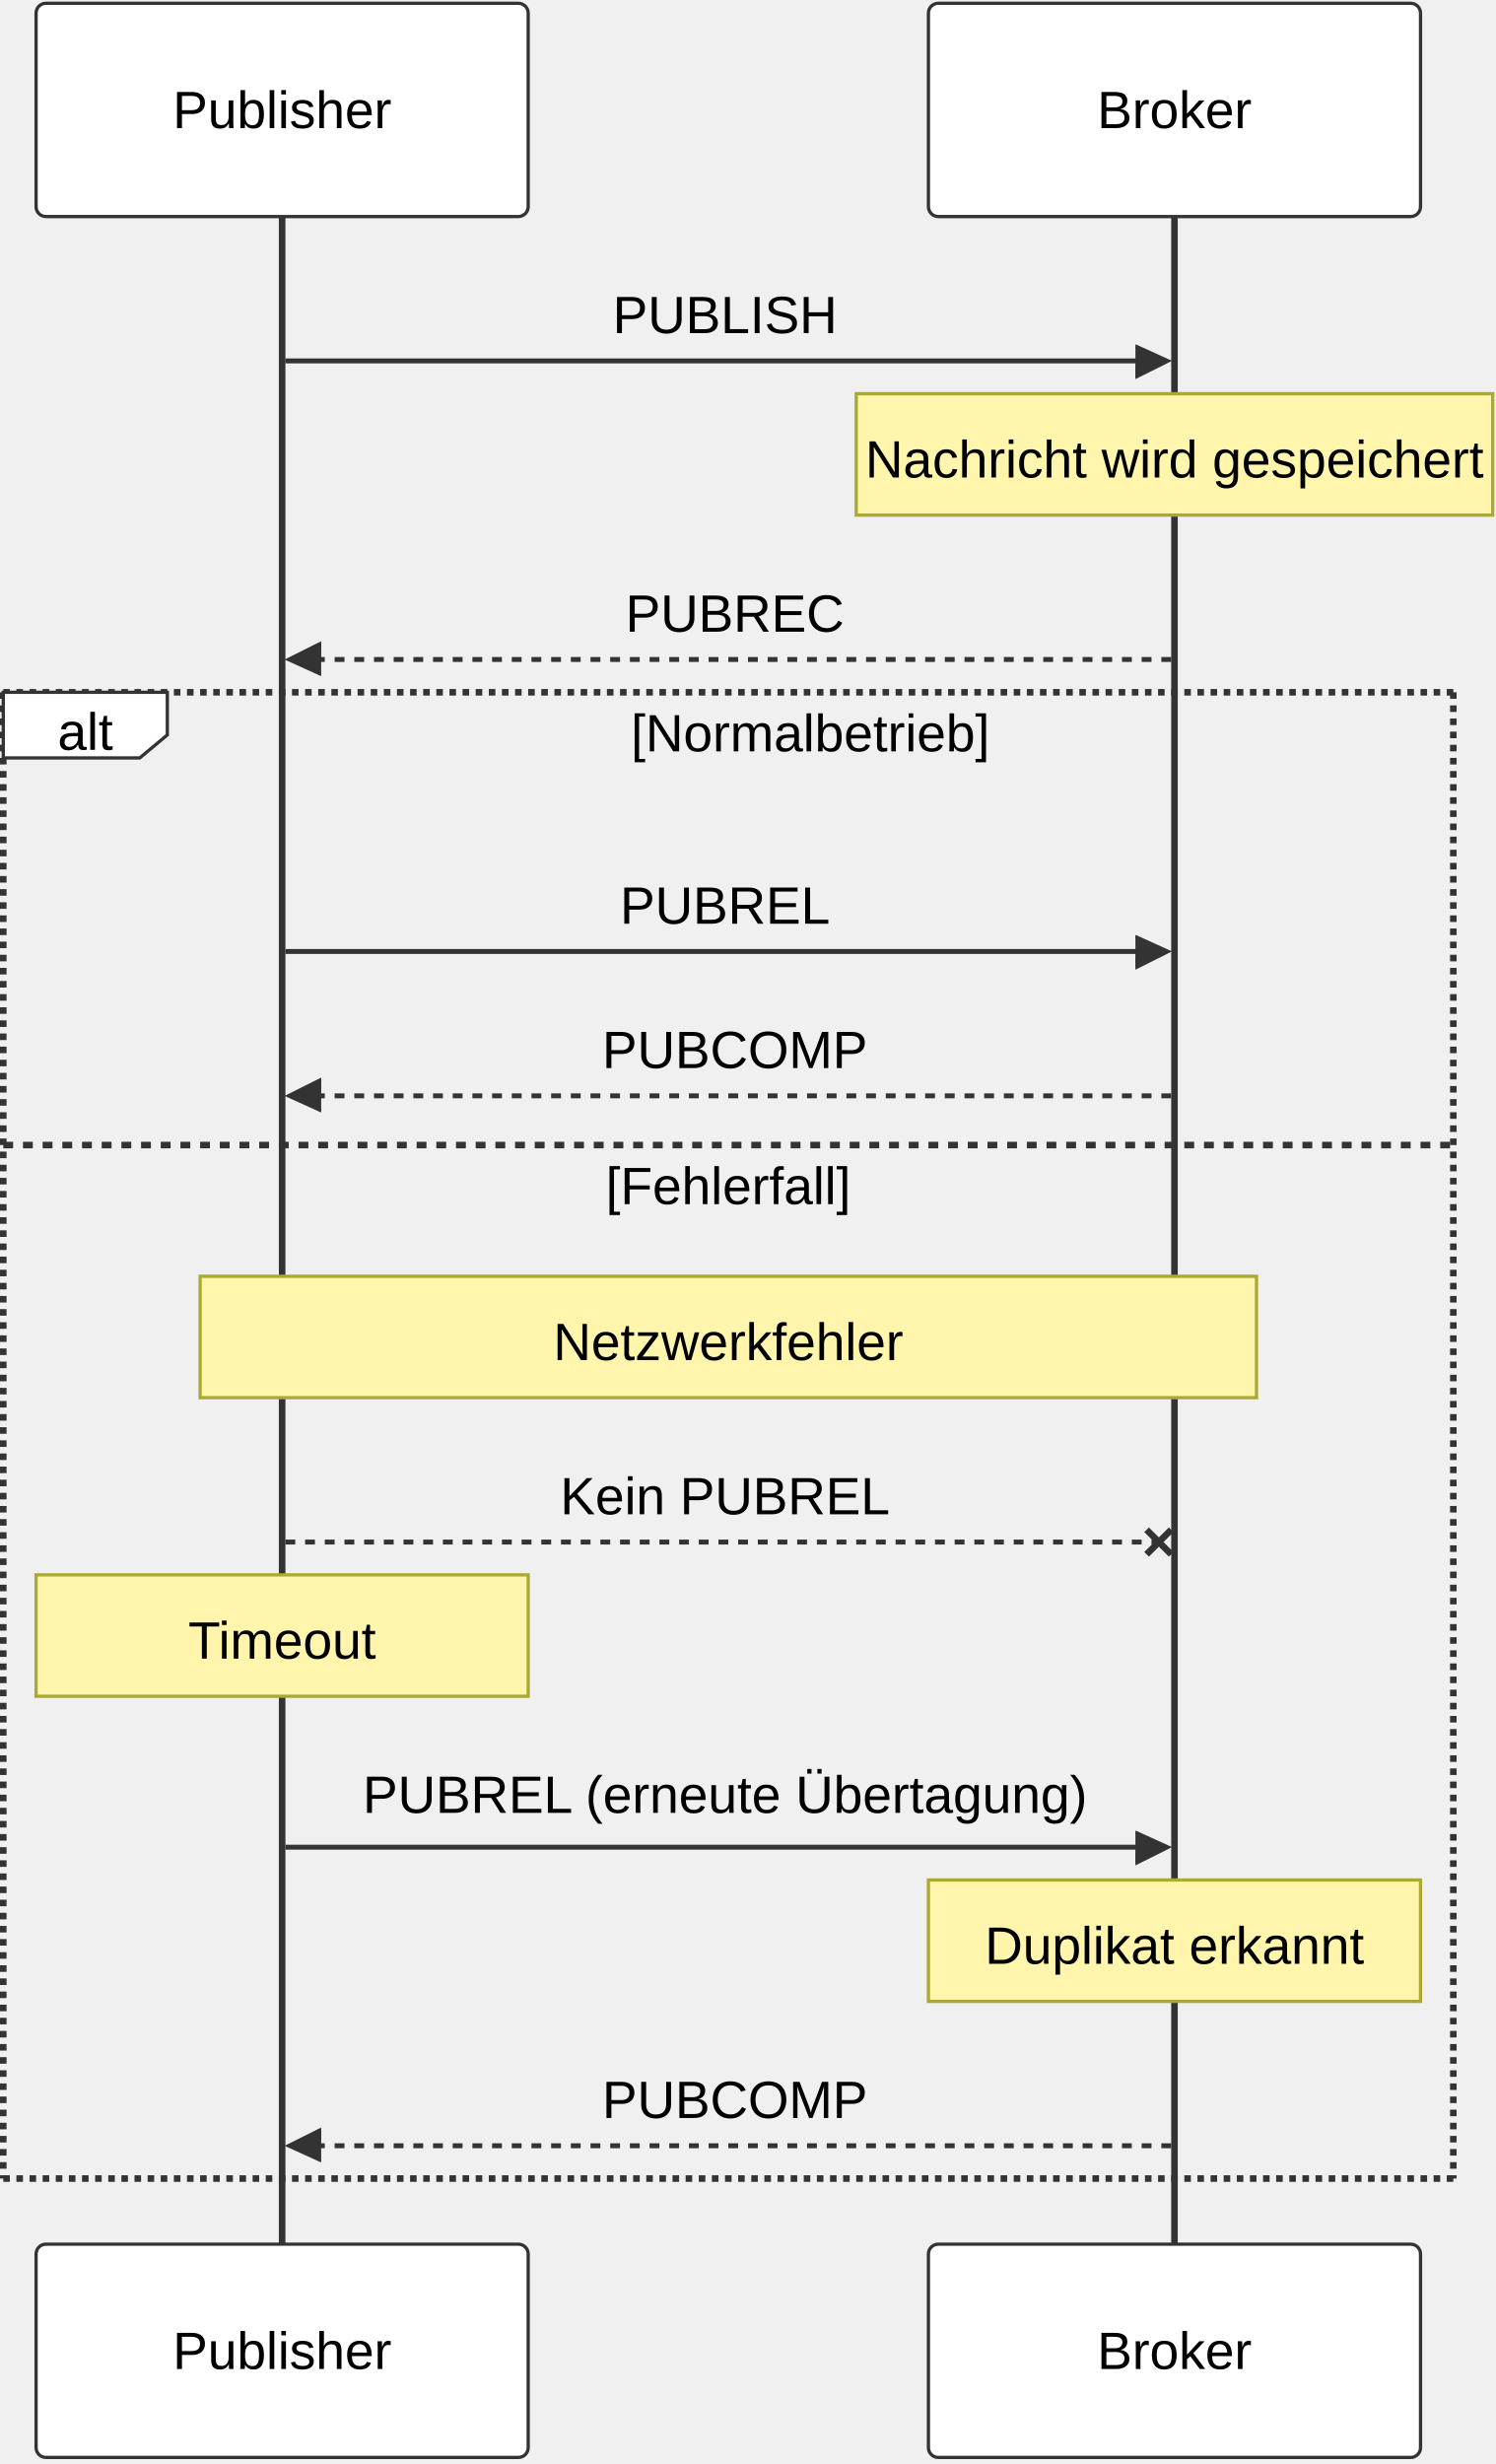
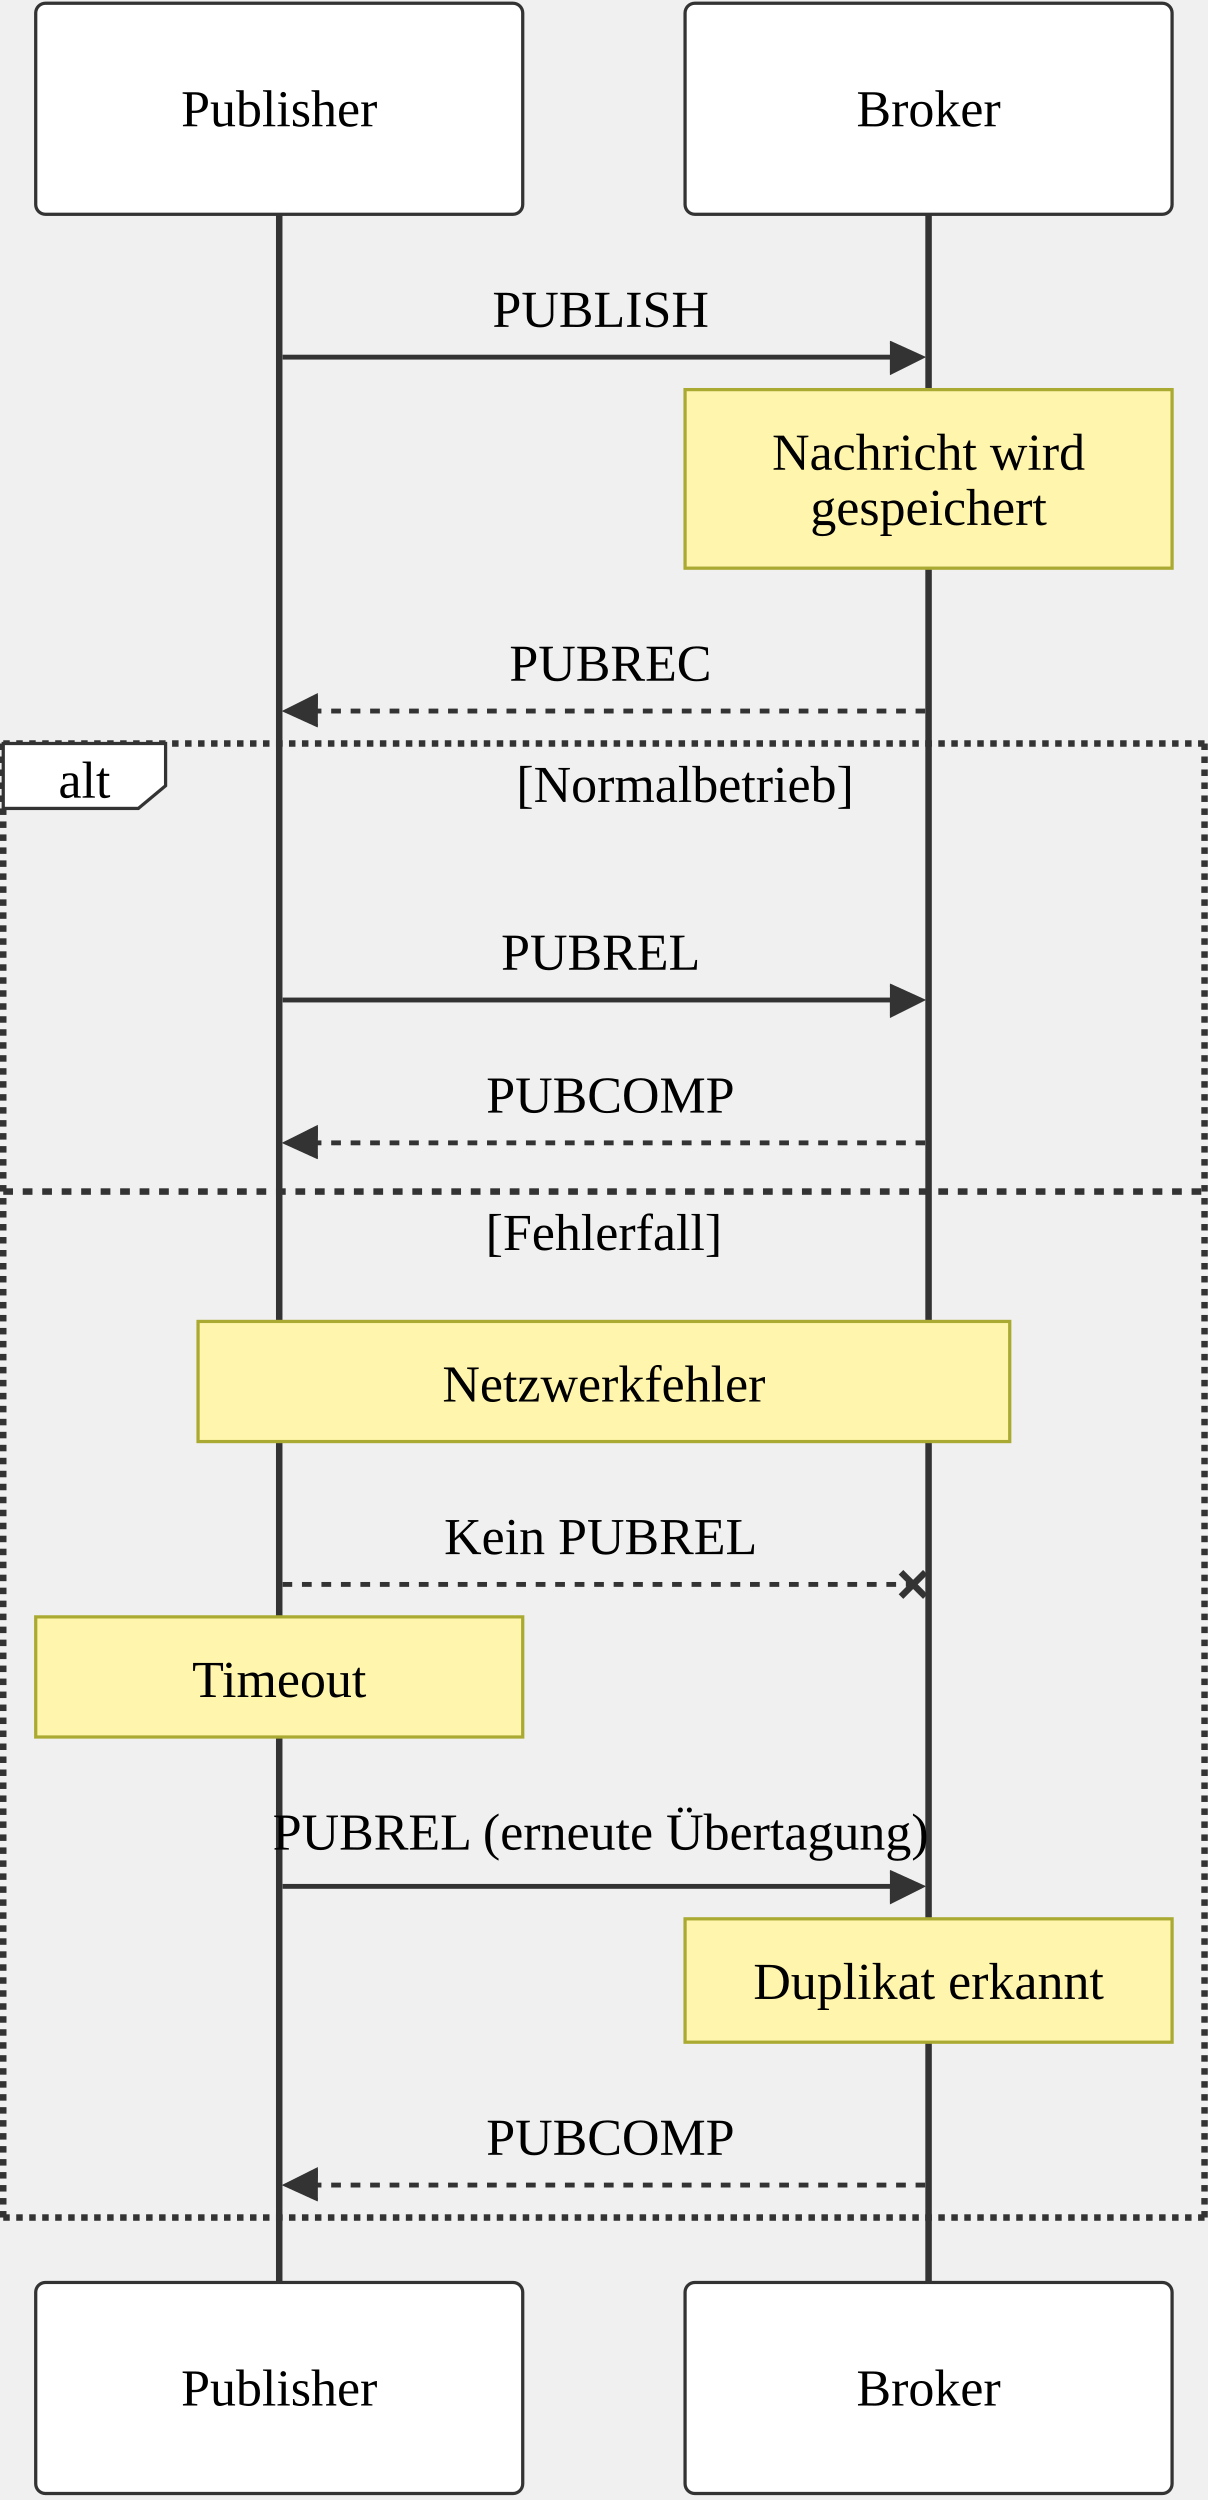
- <svg xmlns="http://www.w3.org/2000/svg" id="my-svg" width="100%" style="max-width: 456px; background-color: white;" viewBox="-11 -1 456 751" role="graphics-document document" aria-roledescription="sequence">
+ <svg xmlns="http://www.w3.org/2000/svg" id="my-svg" width="100%" style="max-width: 372px; background-color: white;" viewBox="-11 -1 372 770" role="graphics-document document" aria-roledescription="sequence">
  <g>
-     <rect x="272" y="683" fill="#eaeaea" stroke="#666" width="150" height="65" name="Broker" rx="3" ry="3" class="actor actor-bottom" />
-     <text x="347" y="715.5" dominant-baseline="central" alignment-baseline="central" class="actor actor-box" style="text-anchor: middle; font-size: 16px; font-weight: 400;">
-       <tspan x="347" dy="0">Broker</tspan>
+     <rect x="200" y="702" fill="#eaeaea" stroke="#666" width="150" height="65" name="Broker" rx="3" ry="3" class="actor actor-bottom" />
+     <text x="275" y="734.5" dominant-baseline="central" alignment-baseline="central" class="actor actor-box" style="text-anchor: middle; font-size: 16px; font-weight: 400;">
+       <tspan x="275" dy="0">Broker</tspan>
    </text>
  </g>
  <g>
-     <rect x="0" y="683" fill="#eaeaea" stroke="#666" width="150" height="65" name="Client" rx="3" ry="3" class="actor actor-bottom" />
-     <text x="75" y="715.5" dominant-baseline="central" alignment-baseline="central" class="actor actor-box" style="text-anchor: middle; font-size: 16px; font-weight: 400;">
+     <rect x="0" y="702" fill="#eaeaea" stroke="#666" width="150" height="65" name="Client" rx="3" ry="3" class="actor actor-bottom" />
+     <text x="75" y="734.5" dominant-baseline="central" alignment-baseline="central" class="actor actor-box" style="text-anchor: middle; font-size: 16px; font-weight: 400;">
      <tspan x="75" dy="0">Publisher</tspan>
    </text>
  </g>
  <g>
-     <line id="actor1" x1="347" y1="65" x2="347" y2="683" class="actor-line 200" stroke-width="0.5px" stroke="#999" name="Broker" data-et="life-line" data-id="Broker" />
+     <line id="actor1" x1="275" y1="65" x2="275" y2="702" class="actor-line 200" stroke-width="0.5px" stroke="#999" name="Broker" data-et="life-line" data-id="Broker" />
    <g id="root-1" data-et="participant" data-type="participant" data-id="Broker">
-       <rect x="272" y="0" fill="#eaeaea" stroke="#666" width="150" height="65" name="Broker" rx="3" ry="3" class="actor actor-top" />
-       <text x="347" y="32.5" dominant-baseline="central" alignment-baseline="central" class="actor actor-box" style="text-anchor: middle; font-size: 16px; font-weight: 400;">
-         <tspan x="347" dy="0">Broker</tspan>
+       <rect x="200" y="0" fill="#eaeaea" stroke="#666" width="150" height="65" name="Broker" rx="3" ry="3" class="actor actor-top" />
+       <text x="275" y="32.5" dominant-baseline="central" alignment-baseline="central" class="actor actor-box" style="text-anchor: middle; font-size: 16px; font-weight: 400;">
+         <tspan x="275" dy="0">Broker</tspan>
      </text>
    </g>
  </g>
  <g>
-     <line id="actor0" x1="75" y1="65" x2="75" y2="683" class="actor-line 200" stroke-width="0.5px" stroke="#999" name="Client" data-et="life-line" data-id="Client" />
+     <line id="actor0" x1="75" y1="65" x2="75" y2="702" class="actor-line 200" stroke-width="0.5px" stroke="#999" name="Client" data-et="life-line" data-id="Client" />
    <g id="root-0" data-et="participant" data-type="participant" data-id="Client">
      <rect x="0" y="0" fill="#eaeaea" stroke="#666" width="150" height="65" name="Client" rx="3" ry="3" class="actor actor-top" />
      <text x="75" y="32.5" dominant-baseline="central" alignment-baseline="central" class="actor actor-box" style="text-anchor: middle; font-size: 16px; font-weight: 400;">
        <tspan x="75" dy="0">Publisher</tspan>
      </text>
    </g>
  </g>
-   <style>#my-svg{font-family:"trebuchet ms",verdana,arial,sans-serif;font-size:16px;fill:#333;}@keyframes edge-animation-frame{from{stroke-dashoffset:0;}}@keyframes dash{to{stroke-dashoffset:0;}}#my-svg .edge-animation-slow{stroke-dasharray:9,5!important;stroke-dashoffset:900;animation:dash 50s linear infinite;stroke-linecap:round;}#my-svg .edge-animation-fast{stroke-dasharray:9,5!important;stroke-dashoffset:900;animation:dash 20s linear infinite;stroke-linecap:round;}#my-svg .error-icon{fill:hsl(220.588, 100%, 98.333%);}#my-svg .error-text{fill:rgb(8.5, 5.75, 0);stroke:rgb(8.5, 5.75, 0);}#my-svg .edge-thickness-normal{stroke-width:1px;}#my-svg .edge-thickness-thick{stroke-width:3.5px;}#my-svg .edge-pattern-solid{stroke-dasharray:0;}#my-svg .edge-thickness-invisible{stroke-width:0;fill:none;}#my-svg .edge-pattern-dashed{stroke-dasharray:3;}#my-svg .edge-pattern-dotted{stroke-dasharray:2;}#my-svg .marker{fill:#0b0b0b;stroke:#0b0b0b;}#my-svg .marker.cross{stroke:#0b0b0b;}#my-svg svg{font-family:"trebuchet ms",verdana,arial,sans-serif;font-size:16px;}#my-svg p{margin:0;}#my-svg .actor{stroke:#333333;fill:#ffffff;stroke-width:1;}#my-svg rect.actor.outer-path[data-look="neo"]{filter:drop-shadow( 1px 2px 2px rgba(185,185,185,1));}#my-svg rect.note[data-look="neo"]{stroke:#aaaa33;fill:#fff5ad;filter:drop-shadow( 1px 2px 2px rgba(185,185,185,1));}#my-svg text.actor&gt;tspan{fill:#000000;stroke:none;}#my-svg .actor-line{stroke:#333333;}#my-svg .innerArc{stroke-width:1.5;stroke-dasharray:none;}#my-svg .messageLine0{stroke-width:1.5;stroke-dasharray:none;stroke:#333333;}#my-svg .messageLine1{stroke-width:1.5;stroke-dasharray:2,2;stroke:#333333;}#my-svg [id$="-arrowhead"] path{fill:#333333;stroke:#333333;}#my-svg .sequenceNumber{fill:#ffffff;}#my-svg [id$="-sequencenumber"]{fill:#333333;}#my-svg [id$="-crosshead"] path{fill:#333333;stroke:#333333;}#my-svg .messageText{fill:#000000;stroke:none;}#my-svg .labelBox{stroke:#333333;fill:#ffffff;filter:none;}#my-svg .labelText,#my-svg .labelText&gt;tspan{fill:#000000;stroke:none;}#my-svg .loopText,#my-svg .loopText&gt;tspan{fill:#000000;stroke:none;}#my-svg .sectionTitle,#my-svg .sectionTitle&gt;tspan{fill:#000000;stroke:none;}#my-svg .loopLine{stroke-width:2px;stroke-dasharray:2,2;stroke:#333333;fill:#333333;}#my-svg .note{stroke:#aaaa33;fill:#fff5ad;}#my-svg .noteText,#my-svg .noteText&gt;tspan{fill:#000000;stroke:none;font-weight:normal;}#my-svg .activation0{fill:#f4f4f4;stroke:#666666;}#my-svg .activation1{fill:#f4f4f4;stroke:#666666;}#my-svg .activation2{fill:#f4f4f4;stroke:#666666;}#my-svg .actorPopupMenu{position:absolute;}#my-svg .actorPopupMenuPanel{position:absolute;fill:#ffffff;box-shadow:0px 8px 16px 0px rgba(0,0,0,0.2);filter:drop-shadow(3px 5px 2px rgb(0 0 0 / 0.4));}#my-svg .actor-man circle,#my-svg line{fill:#ffffff;stroke-width:2px;}#my-svg g rect.rect{filter:drop-shadow( 1px 2px 2px rgba(185,185,185,1));stroke:hsl(40.588, 60%, 83.333%);}#my-svg .node .neo-node{stroke:hsl(40.588, 60%, 83.333%);}#my-svg [data-look="neo"].node rect,#my-svg [data-look="neo"].cluster rect,#my-svg [data-look="neo"].node polygon{stroke:url(#my-svg-gradient);filter:drop-shadow( 1px 2px 2px rgba(185,185,185,1));}#my-svg [data-look="neo"].swimlane.cluster rect{filter:none;}#my-svg [data-look="neo"].node path{stroke:url(#my-svg-gradient);stroke-width:1px;}#my-svg [data-look="neo"].node .outer-path{filter:drop-shadow( 1px 2px 2px rgba(185,185,185,1));}#my-svg [data-look="neo"].node .neo-line path{stroke:hsl(40.588, 60%, 83.333%);filter:none;}#my-svg [data-look="neo"].node circle{stroke:url(#my-svg-gradient);filter:drop-shadow( 1px 2px 2px rgba(185,185,185,1));}#my-svg [data-look="neo"].node circle .state-start{fill:#000000;}#my-svg [data-look="neo"].icon-shape .icon{fill:url(#my-svg-gradient);filter:drop-shadow( 1px 2px 2px rgba(185,185,185,1));}#my-svg [data-look="neo"].icon-shape .icon-neo path{stroke:url(#my-svg-gradient);filter:drop-shadow( 1px 2px 2px rgba(185,185,185,1));}#my-svg :root{--mermaid-font-family:"trebuchet ms",verdana,arial,sans-serif;}</style>
+   <style>#my-svg{font-family:'Times New Roman',Times,serif;font-size:16px;fill:#333;}@keyframes edge-animation-frame{from{stroke-dashoffset:0;}}@keyframes dash{to{stroke-dashoffset:0;}}#my-svg .edge-animation-slow{stroke-dasharray:9,5!important;stroke-dashoffset:900;animation:dash 50s linear infinite;stroke-linecap:round;}#my-svg .edge-animation-fast{stroke-dasharray:9,5!important;stroke-dashoffset:900;animation:dash 20s linear infinite;stroke-linecap:round;}#my-svg .error-icon{fill:hsl(220.588, 100%, 98.333%);}#my-svg .error-text{fill:rgb(8.5, 5.75, 0);stroke:rgb(8.5, 5.75, 0);}#my-svg .edge-thickness-normal{stroke-width:1px;}#my-svg .edge-thickness-thick{stroke-width:3.5px;}#my-svg .edge-pattern-solid{stroke-dasharray:0;}#my-svg .edge-thickness-invisible{stroke-width:0;fill:none;}#my-svg .edge-pattern-dashed{stroke-dasharray:3;}#my-svg .edge-pattern-dotted{stroke-dasharray:2;}#my-svg .marker{fill:#0b0b0b;stroke:#0b0b0b;}#my-svg .marker.cross{stroke:#0b0b0b;}#my-svg svg{font-family:'Times New Roman',Times,serif;font-size:16px;}#my-svg p{margin:0;}#my-svg .actor{stroke:#333333;fill:#ffffff;stroke-width:1;}#my-svg rect.actor.outer-path[data-look="neo"]{filter:drop-shadow( 1px 2px 2px rgba(185,185,185,1));}#my-svg rect.note[data-look="neo"]{stroke:#aaaa33;fill:#fff5ad;filter:drop-shadow( 1px 2px 2px rgba(185,185,185,1));}#my-svg text.actor&gt;tspan{fill:#000000;stroke:none;}#my-svg .actor-line{stroke:#333333;}#my-svg .innerArc{stroke-width:1.5;stroke-dasharray:none;}#my-svg .messageLine0{stroke-width:1.5;stroke-dasharray:none;stroke:#333333;}#my-svg .messageLine1{stroke-width:1.5;stroke-dasharray:2,2;stroke:#333333;}#my-svg [id$="-arrowhead"] path{fill:#333333;stroke:#333333;}#my-svg .sequenceNumber{fill:#ffffff;}#my-svg [id$="-sequencenumber"]{fill:#333333;}#my-svg [id$="-crosshead"] path{fill:#333333;stroke:#333333;}#my-svg .messageText{fill:#000000;stroke:none;}#my-svg .labelBox{stroke:#333333;fill:#ffffff;filter:none;}#my-svg .labelText,#my-svg .labelText&gt;tspan{fill:#000000;stroke:none;}#my-svg .loopText,#my-svg .loopText&gt;tspan{fill:#000000;stroke:none;}#my-svg .sectionTitle,#my-svg .sectionTitle&gt;tspan{fill:#000000;stroke:none;}#my-svg .loopLine{stroke-width:2px;stroke-dasharray:2,2;stroke:#333333;fill:#333333;}#my-svg .note{stroke:#aaaa33;fill:#fff5ad;}#my-svg .noteText,#my-svg .noteText&gt;tspan{fill:#000000;stroke:none;font-weight:normal;}#my-svg .activation0{fill:#f4f4f4;stroke:#666666;}#my-svg .activation1{fill:#f4f4f4;stroke:#666666;}#my-svg .activation2{fill:#f4f4f4;stroke:#666666;}#my-svg .actorPopupMenu{position:absolute;}#my-svg .actorPopupMenuPanel{position:absolute;fill:#ffffff;box-shadow:0px 8px 16px 0px rgba(0,0,0,0.2);filter:drop-shadow(3px 5px 2px rgb(0 0 0 / 0.4));}#my-svg .actor-man circle,#my-svg line{fill:#ffffff;stroke-width:2px;}#my-svg g rect.rect{filter:drop-shadow( 1px 2px 2px rgba(185,185,185,1));stroke:hsl(40.588, 60%, 83.333%);}#my-svg .node .neo-node{stroke:hsl(40.588, 60%, 83.333%);}#my-svg [data-look="neo"].node rect,#my-svg [data-look="neo"].cluster rect,#my-svg [data-look="neo"].node polygon{stroke:url(#my-svg-gradient);filter:drop-shadow( 1px 2px 2px rgba(185,185,185,1));}#my-svg [data-look="neo"].swimlane.cluster rect{filter:none;}#my-svg [data-look="neo"].node path{stroke:url(#my-svg-gradient);stroke-width:1px;}#my-svg [data-look="neo"].node .outer-path{filter:drop-shadow( 1px 2px 2px rgba(185,185,185,1));}#my-svg [data-look="neo"].node .neo-line path{stroke:hsl(40.588, 60%, 83.333%);filter:none;}#my-svg [data-look="neo"].node circle{stroke:url(#my-svg-gradient);filter:drop-shadow( 1px 2px 2px rgba(185,185,185,1));}#my-svg [data-look="neo"].node circle .state-start{fill:#000000;}#my-svg [data-look="neo"].icon-shape .icon{fill:url(#my-svg-gradient);filter:drop-shadow( 1px 2px 2px rgba(185,185,185,1));}#my-svg [data-look="neo"].icon-shape .icon-neo path{stroke:url(#my-svg-gradient);filter:drop-shadow( 1px 2px 2px rgba(185,185,185,1));}#my-svg :root{--mermaid-font-family:"trebuchet ms",verdana,arial,sans-serif;}</style>
  <g />
  <defs>
    <symbol id="my-svg-computer" width="24" height="24">
      <path transform="scale(.5)" d="M2 2v13h20v-13h-20zm18 11h-16v-9h16v9zm-10.228 6l.466-1h3.524l.467 1h-4.457zm14.228 3h-24l2-6h2.104l-1.33 4h18.45l-1.297-4h2.073l2 6zm-5-10h-14v-7h14v7z" />
    </symbol>
  </defs>
  <defs>
    <symbol id="my-svg-database" fill-rule="evenodd" clip-rule="evenodd">
      <path transform="scale(.5)" d="M12.258.001l.256.004.255.005.253.008.251.01.249.012.247.015.246.016.242.019.241.02.239.023.236.024.233.027.231.028.229.031.225.032.223.034.22.036.217.038.214.04.211.041.208.043.205.045.201.046.198.048.194.05.191.051.187.053.183.054.18.056.175.057.172.059.168.06.163.061.16.063.155.064.15.066.074.033.073.033.071.034.07.034.069.035.068.035.067.035.066.035.064.036.064.036.062.036.06.036.06.037.058.037.058.037.055.038.055.038.053.038.052.038.051.039.05.039.048.039.047.039.045.04.044.04.043.04.041.04.04.041.039.041.037.041.036.041.034.041.033.042.032.042.03.042.029.042.027.042.026.043.024.043.023.043.021.043.02.043.018.044.017.043.015.044.013.044.012.044.011.045.009.044.007.045.006.045.004.045.002.045.001.045v17l-.001.045-.002.045-.004.045-.006.045-.007.045-.009.044-.011.045-.012.044-.013.044-.015.044-.017.043-.018.044-.02.043-.021.043-.023.043-.024.043-.026.043-.027.042-.029.042-.03.042-.032.042-.033.042-.034.041-.036.041-.037.041-.039.041-.04.041-.041.04-.043.04-.044.04-.045.04-.047.039-.048.039-.05.039-.051.039-.052.038-.053.038-.055.038-.055.038-.058.037-.058.037-.06.037-.06.036-.062.036-.064.036-.064.036-.066.035-.067.035-.068.035-.069.035-.07.034-.071.034-.073.033-.074.033-.15.066-.155.064-.16.063-.163.061-.168.06-.172.059-.175.057-.18.056-.183.054-.187.053-.191.051-.194.05-.198.048-.201.046-.205.045-.208.043-.211.041-.214.04-.217.038-.22.036-.223.034-.225.032-.229.031-.231.028-.233.027-.236.024-.239.023-.241.02-.242.019-.246.016-.247.015-.249.012-.251.01-.253.008-.255.005-.256.004-.258.001-.258-.001-.256-.004-.255-.005-.253-.008-.251-.01-.249-.012-.247-.015-.245-.016-.243-.019-.241-.02-.238-.023-.236-.024-.234-.027-.231-.028-.228-.031-.226-.032-.223-.034-.22-.036-.217-.038-.214-.04-.211-.041-.208-.043-.204-.045-.201-.046-.198-.048-.195-.05-.19-.051-.187-.053-.184-.054-.179-.056-.176-.057-.172-.059-.167-.06-.164-.061-.159-.063-.155-.064-.151-.066-.074-.033-.072-.033-.072-.034-.07-.034-.069-.035-.068-.035-.067-.035-.066-.035-.064-.036-.063-.036-.062-.036-.061-.036-.06-.037-.058-.037-.057-.037-.056-.038-.055-.038-.053-.038-.052-.038-.051-.039-.049-.039-.049-.039-.046-.039-.046-.04-.044-.04-.043-.04-.041-.04-.04-.041-.039-.041-.037-.041-.036-.041-.034-.041-.033-.042-.032-.042-.03-.042-.029-.042-.027-.042-.026-.043-.024-.043-.023-.043-.021-.043-.02-.043-.018-.044-.017-.043-.015-.044-.013-.044-.012-.044-.011-.045-.009-.044-.007-.045-.006-.045-.004-.045-.002-.045-.001-.045v-17l.001-.045.002-.045.004-.045.006-.045.007-.045.009-.044.011-.045.012-.044.013-.044.015-.044.017-.043.018-.044.02-.043.021-.043.023-.043.024-.043.026-.043.027-.042.029-.042.03-.042.032-.042.033-.042.034-.041.036-.041.037-.041.039-.041.04-.041.041-.04.043-.04.044-.04.046-.04.046-.039.049-.039.049-.039.051-.039.052-.038.053-.038.055-.038.056-.038.057-.037.058-.037.06-.037.061-.036.062-.036.063-.036.064-.036.066-.035.067-.035.068-.035.069-.035.07-.034.072-.034.072-.033.074-.033.151-.066.155-.064.159-.063.164-.061.167-.06.172-.059.176-.057.179-.056.184-.054.187-.053.19-.051.195-.05.198-.048.201-.046.204-.045.208-.043.211-.041.214-.04.217-.038.22-.036.223-.034.226-.032.228-.031.231-.028.234-.027.236-.024.238-.023.241-.02.243-.019.245-.016.247-.015.249-.012.251-.01.253-.008.255-.005.256-.004.258-.001.258.001zm-9.258 20.499v.01l.001.021.003.021.004.022.005.021.006.022.007.022.009.023.01.022.011.023.012.023.013.023.015.023.016.024.017.023.018.024.019.024.021.024.022.025.023.024.024.025.052.049.056.05.061.051.066.051.07.051.075.051.079.052.084.052.088.052.092.052.097.052.102.051.105.052.11.052.114.051.119.051.123.051.127.05.131.05.135.05.139.048.144.049.147.047.152.047.155.047.16.045.163.045.167.043.171.043.176.041.178.041.183.039.187.039.19.037.194.035.197.035.202.033.204.031.209.03.212.029.216.027.219.025.222.024.226.021.23.02.233.018.236.016.24.015.243.012.246.01.249.008.253.005.256.004.259.001.26-.001.257-.004.254-.005.25-.008.247-.011.244-.012.241-.014.237-.016.233-.018.231-.021.226-.021.224-.024.22-.026.216-.027.212-.028.21-.031.205-.031.202-.034.198-.034.194-.036.191-.037.187-.039.183-.04.179-.04.175-.042.172-.043.168-.044.163-.045.16-.046.155-.046.152-.047.148-.048.143-.049.139-.049.136-.05.131-.05.126-.05.123-.051.118-.052.114-.051.11-.052.106-.052.101-.052.096-.052.092-.052.088-.053.083-.051.079-.052.074-.052.07-.051.065-.051.06-.051.056-.05.051-.05.023-.024.023-.025.021-.024.02-.024.019-.024.018-.024.017-.024.015-.023.014-.024.013-.023.012-.023.01-.023.01-.022.008-.022.006-.022.006-.022.004-.022.004-.021.001-.021.001-.021v-4.127l-.077.055-.08.053-.083.054-.085.053-.087.052-.09.052-.093.051-.095.05-.097.05-.1.049-.102.049-.105.048-.106.047-.109.047-.111.046-.114.045-.115.045-.118.044-.12.043-.122.042-.124.042-.126.041-.128.04-.13.04-.132.038-.134.038-.135.037-.138.037-.139.035-.142.035-.143.034-.144.033-.147.032-.148.031-.15.03-.151.03-.153.029-.154.027-.156.027-.158.026-.159.025-.161.024-.162.023-.163.022-.165.021-.166.02-.167.019-.169.018-.169.017-.171.016-.173.015-.173.014-.175.013-.175.012-.177.011-.178.01-.179.008-.179.008-.181.006-.182.005-.182.004-.184.003-.184.002h-.37l-.184-.002-.184-.003-.182-.004-.182-.005-.181-.006-.179-.008-.179-.008-.178-.01-.176-.011-.176-.012-.175-.013-.173-.014-.172-.015-.171-.016-.17-.017-.169-.018-.167-.019-.166-.02-.165-.021-.163-.022-.162-.023-.161-.024-.159-.025-.157-.026-.156-.027-.155-.027-.153-.029-.151-.03-.15-.03-.148-.031-.146-.032-.145-.033-.143-.034-.141-.035-.14-.035-.137-.037-.136-.037-.134-.038-.132-.038-.13-.04-.128-.04-.126-.041-.124-.042-.122-.042-.12-.044-.117-.043-.116-.045-.113-.045-.112-.046-.109-.047-.106-.047-.105-.048-.102-.049-.1-.049-.097-.05-.095-.05-.093-.052-.09-.051-.087-.052-.085-.053-.083-.054-.08-.054-.077-.054v4.127zm0-5.654v.011l.001.021.003.021.004.021.005.022.006.022.007.022.009.022.01.022.011.023.012.023.013.023.015.024.016.023.017.024.018.024.019.024.021.024.022.024.023.025.024.024.052.05.056.05.061.05.066.051.07.051.075.052.079.051.084.052.088.052.092.052.097.052.102.052.105.052.11.051.114.051.119.052.123.05.127.051.131.05.135.049.139.049.144.048.147.048.152.047.155.046.16.045.163.045.167.044.171.042.176.042.178.04.183.04.187.038.19.037.194.036.197.034.202.033.204.032.209.03.212.028.216.027.219.025.222.024.226.022.23.02.233.018.236.016.24.014.243.012.246.01.249.008.253.006.256.003.259.001.26-.001.257-.003.254-.006.25-.008.247-.01.244-.012.241-.015.237-.016.233-.018.231-.02.226-.022.224-.024.22-.025.216-.027.212-.029.21-.03.205-.032.202-.033.198-.035.194-.036.191-.037.187-.039.183-.039.179-.041.175-.042.172-.043.168-.044.163-.045.16-.045.155-.047.152-.047.148-.048.143-.048.139-.05.136-.049.131-.05.126-.051.123-.051.118-.051.114-.052.11-.052.106-.052.101-.052.096-.052.092-.052.088-.052.083-.052.079-.052.074-.051.07-.052.065-.051.06-.05.056-.051.051-.049.023-.025.023-.024.021-.025.02-.024.019-.024.018-.024.017-.024.015-.023.014-.023.013-.024.012-.022.01-.023.01-.023.008-.022.006-.022.006-.022.004-.021.004-.022.001-.021.001-.021v-4.139l-.077.054-.08.054-.083.054-.085.052-.087.053-.09.051-.093.051-.095.051-.097.05-.1.049-.102.049-.105.048-.106.047-.109.047-.111.046-.114.045-.115.044-.118.044-.12.044-.122.042-.124.042-.126.041-.128.04-.13.039-.132.039-.134.038-.135.037-.138.036-.139.036-.142.035-.143.033-.144.033-.147.033-.148.031-.15.03-.151.03-.153.028-.154.028-.156.027-.158.026-.159.025-.161.024-.162.023-.163.022-.165.021-.166.02-.167.019-.169.018-.169.017-.171.016-.173.015-.173.014-.175.013-.175.012-.177.011-.178.009-.179.009-.179.007-.181.007-.182.005-.182.004-.184.003-.184.002h-.37l-.184-.002-.184-.003-.182-.004-.182-.005-.181-.007-.179-.007-.179-.009-.178-.009-.176-.011-.176-.012-.175-.013-.173-.014-.172-.015-.171-.016-.17-.017-.169-.018-.167-.019-.166-.02-.165-.021-.163-.022-.162-.023-.161-.024-.159-.025-.157-.026-.156-.027-.155-.028-.153-.028-.151-.03-.15-.03-.148-.031-.146-.033-.145-.033-.143-.033-.141-.035-.14-.036-.137-.036-.136-.037-.134-.038-.132-.039-.13-.039-.128-.04-.126-.041-.124-.042-.122-.043-.12-.043-.117-.044-.116-.044-.113-.046-.112-.046-.109-.046-.106-.047-.105-.048-.102-.049-.1-.049-.097-.05-.095-.051-.093-.051-.09-.051-.087-.053-.085-.052-.083-.054-.08-.054-.077-.054v4.139zm0-5.666v.011l.001.02.003.022.004.021.005.022.006.021.007.022.009.023.01.022.011.023.012.023.013.023.015.023.016.024.017.024.018.023.019.024.021.025.022.024.023.024.024.025.052.05.056.05.061.05.066.051.07.051.075.052.079.051.084.052.088.052.092.052.097.052.102.052.105.051.11.052.114.051.119.051.123.051.127.05.131.05.135.05.139.049.144.048.147.048.152.047.155.046.16.045.163.045.167.043.171.043.176.042.178.04.183.04.187.038.19.037.194.036.197.034.202.033.204.032.209.03.212.028.216.027.219.025.222.024.226.021.23.02.233.018.236.017.24.014.243.012.246.01.249.008.253.006.256.003.259.001.26-.001.257-.003.254-.006.25-.008.247-.01.244-.013.241-.014.237-.016.233-.018.231-.02.226-.022.224-.024.22-.025.216-.027.212-.029.21-.03.205-.032.202-.033.198-.035.194-.036.191-.037.187-.039.183-.039.179-.041.175-.042.172-.043.168-.044.163-.045.16-.045.155-.047.152-.047.148-.048.143-.049.139-.049.136-.049.131-.051.126-.05.123-.051.118-.052.114-.051.11-.052.106-.052.101-.052.096-.052.092-.052.088-.052.083-.052.079-.052.074-.052.07-.051.065-.051.06-.051.056-.05.051-.049.023-.025.023-.025.021-.024.02-.024.019-.024.018-.024.017-.024.015-.023.014-.024.013-.023.012-.023.01-.022.01-.023.008-.022.006-.022.006-.022.004-.022.004-.021.001-.021.001-.021v-4.153l-.077.054-.08.054-.083.053-.085.053-.087.053-.09.051-.093.051-.095.051-.097.05-.1.049-.102.048-.105.048-.106.048-.109.046-.111.046-.114.046-.115.044-.118.044-.12.043-.122.043-.124.042-.126.041-.128.04-.13.039-.132.039-.134.038-.135.037-.138.036-.139.036-.142.034-.143.034-.144.033-.147.032-.148.032-.15.03-.151.03-.153.028-.154.028-.156.027-.158.026-.159.024-.161.024-.162.023-.163.023-.165.021-.166.02-.167.019-.169.018-.169.017-.171.016-.173.015-.173.014-.175.013-.175.012-.177.01-.178.01-.179.009-.179.007-.181.006-.182.006-.182.004-.184.003-.184.001-.185.001-.185-.001-.184-.001-.184-.003-.182-.004-.182-.006-.181-.006-.179-.007-.179-.009-.178-.01-.176-.01-.176-.012-.175-.013-.173-.014-.172-.015-.171-.016-.17-.017-.169-.018-.167-.019-.166-.02-.165-.021-.163-.023-.162-.023-.161-.024-.159-.024-.157-.026-.156-.027-.155-.028-.153-.028-.151-.03-.15-.03-.148-.032-.146-.032-.145-.033-.143-.034-.141-.034-.14-.036-.137-.036-.136-.037-.134-.038-.132-.039-.13-.039-.128-.041-.126-.041-.124-.041-.122-.043-.12-.043-.117-.044-.116-.044-.113-.046-.112-.046-.109-.046-.106-.048-.105-.048-.102-.048-.1-.05-.097-.049-.095-.051-.093-.051-.09-.052-.087-.052-.085-.053-.083-.053-.08-.054-.077-.054v4.153zm8.74-8.179l-.257.004-.254.005-.25.008-.247.011-.244.012-.241.014-.237.016-.233.018-.231.021-.226.022-.224.023-.22.026-.216.027-.212.028-.21.031-.205.032-.202.033-.198.034-.194.036-.191.038-.187.038-.183.04-.179.041-.175.042-.172.043-.168.043-.163.045-.16.046-.155.046-.152.048-.148.048-.143.048-.139.049-.136.05-.131.05-.126.051-.123.051-.118.051-.114.052-.11.052-.106.052-.101.052-.096.052-.092.052-.088.052-.083.052-.079.052-.074.051-.07.052-.065.051-.06.05-.056.05-.051.05-.023.025-.023.024-.021.024-.02.025-.019.024-.018.024-.017.023-.015.024-.014.023-.013.023-.012.023-.01.023-.01.022-.008.022-.006.023-.006.021-.004.022-.004.021-.001.021-.001.021.001.021.001.021.004.021.004.022.006.021.006.023.008.022.01.022.01.023.012.023.013.023.014.023.015.024.017.023.018.024.019.024.02.025.021.024.023.024.023.025.051.05.056.05.06.05.065.051.07.052.074.051.079.052.083.052.088.052.092.052.096.052.101.052.106.052.11.052.114.052.118.051.123.051.126.051.131.05.136.05.139.049.143.048.148.048.152.048.155.046.16.046.163.045.168.043.172.043.175.042.179.041.183.04.187.038.191.038.194.036.198.034.202.033.205.032.21.031.212.028.216.027.22.026.224.023.226.022.231.021.233.018.237.016.241.014.244.012.247.011.25.008.254.005.257.004.26.001.26-.001.257-.004.254-.005.25-.008.247-.011.244-.012.241-.014.237-.016.233-.018.231-.021.226-.022.224-.023.22-.026.216-.027.212-.028.21-.031.205-.032.202-.033.198-.034.194-.036.191-.038.187-.038.183-.04.179-.041.175-.042.172-.043.168-.043.163-.045.16-.046.155-.046.152-.048.148-.048.143-.048.139-.049.136-.05.131-.05.126-.051.123-.051.118-.051.114-.052.11-.052.106-.052.101-.052.096-.052.092-.052.088-.052.083-.052.079-.052.074-.051.07-.052.065-.051.06-.05.056-.05.051-.05.023-.025.023-.024.021-.024.02-.025.019-.024.018-.024.017-.023.015-.024.014-.023.013-.023.012-.023.01-.023.01-.022.008-.022.006-.023.006-.021.004-.022.004-.021.001-.021.001-.021-.001-.021-.001-.021-.004-.021-.004-.022-.006-.021-.006-.023-.008-.022-.01-.022-.01-.023-.012-.023-.013-.023-.014-.023-.015-.024-.017-.023-.018-.024-.019-.024-.02-.025-.021-.024-.023-.024-.023-.025-.051-.05-.056-.05-.06-.05-.065-.051-.07-.052-.074-.051-.079-.052-.083-.052-.088-.052-.092-.052-.096-.052-.101-.052-.106-.052-.11-.052-.114-.052-.118-.051-.123-.051-.126-.051-.131-.05-.136-.05-.139-.049-.143-.048-.148-.048-.152-.048-.155-.046-.16-.046-.163-.045-.168-.043-.172-.043-.175-.042-.179-.041-.183-.04-.187-.038-.191-.038-.194-.036-.198-.034-.202-.033-.205-.032-.21-.031-.212-.028-.216-.027-.22-.026-.224-.023-.226-.022-.231-.021-.233-.018-.237-.016-.241-.014-.244-.012-.247-.011-.25-.008-.254-.005-.257-.004-.26-.001-.26.001z" />
    </symbol>
  </defs>
  <defs>
    <symbol id="my-svg-clock" width="24" height="24">
      <path transform="scale(.5)" d="M12 2c5.514 0 10 4.486 10 10s-4.486 10-10 10-10-4.486-10-10 4.486-10 10-10zm0-2c-6.627 0-12 5.373-12 12s5.373 12 12 12 12-5.373 12-12-5.373-12-12-12zm5.848 12.459c.202.038.202.333.001.372-1.907.361-6.045 1.111-6.547 1.111-.719 0-1.301-.582-1.301-1.301 0-.512.77-5.447 1.125-7.445.034-.192.312-.181.343.014l.985 6.238 5.394 1.011z" />
    </symbol>
  </defs>
  <defs>
    <marker id="my-svg-arrowhead" refX="7.9" refY="5" markerUnits="userSpaceOnUse" markerWidth="12" markerHeight="12" orient="auto-start-reverse">
      <path d="M -1 0 L 10 5 L 0 10 z" />
    </marker>
  </defs>
  <defs>
    <marker id="my-svg-crosshead" markerWidth="15" markerHeight="8" orient="auto" refX="4" refY="4.5">
      <path fill="none" stroke="#000000" stroke-width="1pt" d="M 1,2 L 6,7 M 6,2 L 1,7" style="stroke-dasharray: 0, 0;" />
    </marker>
  </defs>
  <defs>
    <marker id="my-svg-filled-head" refX="15.5" refY="7" markerWidth="20" markerHeight="28" orient="auto">
      <path d="M 18,7 L9,13 L14,7 L9,1 Z" />
    </marker>
  </defs>
  <defs>
    <marker id="my-svg-sequencenumber" refX="15" refY="15" markerWidth="60" markerHeight="40" orient="auto">
      <circle cx="15" cy="15" r="6" />
    </marker>
  </defs>
  <defs>
    <marker id="my-svg-solidTopArrowHead" refX="7.9" refY="7.25" markerUnits="userSpaceOnUse" markerWidth="12" markerHeight="12" orient="auto-start-reverse">
      <path d="M 0 0 L 10 8 L 0 8 z" />
    </marker>
  </defs>
  <defs>
    <marker id="my-svg-solidBottomArrowHead" refX="7.9" refY="0.75" markerUnits="userSpaceOnUse" markerWidth="12" markerHeight="12" orient="auto-start-reverse">
      <path d="M 0 0 L 10 0 L 0 8 z" />
    </marker>
  </defs>
  <defs>
    <marker id="my-svg-stickTopArrowHead" refX="7.5" refY="7" markerUnits="userSpaceOnUse" markerWidth="12" markerHeight="12" orient="auto-start-reverse">
      <path d="M 0 0 L 7 7" stroke="black" stroke-width="1.5" fill="none" />
    </marker>
  </defs>
  <defs>
    <marker id="my-svg-stickBottomArrowHead" refX="7.5" refY="0" markerUnits="userSpaceOnUse" markerWidth="12" markerHeight="12" orient="auto-start-reverse">
      <path d="M 0 7 L 7 0" stroke="black" stroke-width="1.5" fill="none" />
    </marker>
  </defs>
  <g data-et="note" data-id="i1">
-     <rect x="250" y="119" fill="#EDF2AE" stroke="#666" width="194" height="37" class="note" />
-     <text x="347" y="124" text-anchor="middle" dominant-baseline="middle" alignment-baseline="middle" class="noteText" dy="1em" style="font-size: 16px; font-weight: 400;">
-       <tspan x="347">Nachricht wird gespeichert</tspan>
+     <rect x="200" y="119" fill="#EDF2AE" stroke="#666" width="150" height="55" class="note" />
+     <text x="275" y="124" text-anchor="middle" dominant-baseline="middle" alignment-baseline="middle" class="noteText" dy="1em" style="font-size: 16px; font-weight: 400;">
+       <tspan x="275">Nachricht wird</tspan>
+     </text>
+     <text x="275" y="141" text-anchor="middle" dominant-baseline="middle" alignment-baseline="middle" class="noteText" dy="1em" style="font-size: 16px; font-weight: 400;">
+       <tspan x="275">gespeichert</tspan>
    </text>
  </g>
  <g data-et="note" data-id="i7">
-     <rect x="50" y="388" fill="#EDF2AE" stroke="#666" width="322" height="37" class="note" />
-     <text x="211" y="393" text-anchor="middle" dominant-baseline="middle" alignment-baseline="middle" class="noteText" dy="1em" style="font-size: 16px; font-weight: 400;">
-       <tspan x="211">Netzwerkfehler</tspan>
+     <rect x="50" y="406" fill="#EDF2AE" stroke="#666" width="250" height="37" class="note" />
+     <text x="175" y="411" text-anchor="middle" dominant-baseline="middle" alignment-baseline="middle" class="noteText" dy="1em" style="font-size: 16px; font-weight: 400;">
+       <tspan x="175">Netzwerkfehler</tspan>
    </text>
  </g>
  <g data-et="note" data-id="i9">
-     <rect x="0" y="479" fill="#EDF2AE" stroke="#666" width="150" height="37" class="note" />
-     <text x="75" y="484" text-anchor="middle" dominant-baseline="middle" alignment-baseline="middle" class="noteText" dy="1em" style="font-size: 16px; font-weight: 400;">
+     <rect x="0" y="497" fill="#EDF2AE" stroke="#666" width="150" height="37" class="note" />
+     <text x="75" y="502" text-anchor="middle" dominant-baseline="middle" alignment-baseline="middle" class="noteText" dy="1em" style="font-size: 16px; font-weight: 400;">
      <tspan x="75">Timeout</tspan>
    </text>
  </g>
  <g data-et="note" data-id="i11">
-     <rect x="272" y="572" fill="#EDF2AE" stroke="#666" width="150" height="37" class="note" />
-     <text x="347" y="577" text-anchor="middle" dominant-baseline="middle" alignment-baseline="middle" class="noteText" dy="1em" style="font-size: 16px; font-weight: 400;">
-       <tspan x="347">Duplikat erkannt</tspan>
+     <rect x="200" y="590" fill="#EDF2AE" stroke="#666" width="150" height="38" class="note" />
+     <text x="275" y="595" text-anchor="middle" dominant-baseline="middle" alignment-baseline="middle" class="noteText" dy="1em" style="font-size: 16px; font-weight: 400;">
+       <tspan x="275">Duplikat erkannt</tspan>
    </text>
  </g>
  <g data-et="control-structure" data-id="i13">
-     <line x1="-10" y1="210" x2="432" y2="210" class="loopLine" />
-     <line x1="432" y1="210" x2="432" y2="663" class="loopLine" />
-     <line x1="-10" y1="663" x2="432" y2="663" class="loopLine" />
-     <line x1="-10" y1="210" x2="-10" y2="663" class="loopLine" />
-     <line x1="-10" y1="348" x2="432" y2="348" class="loopLine" style="stroke-dasharray: 3, 3;" />
-     <polygon points="-10,210 40,210 40,223 31.6,230 -10,230" class="labelBox" />
-     <text x="15" y="223" text-anchor="middle" dominant-baseline="middle" alignment-baseline="middle" class="labelText" style="font-size: 16px; font-weight: 400;">alt</text>
-     <text x="236" y="228" text-anchor="middle" class="loopText" style="font-size: 16px; font-weight: 400;">
-       <tspan x="236">[Normalbetrieb]</tspan>
+     <line x1="-10" y1="228" x2="360" y2="228" class="loopLine" />
+     <line x1="360" y1="228" x2="360" y2="682" class="loopLine" />
+     <line x1="-10" y1="682" x2="360" y2="682" class="loopLine" />
+     <line x1="-10" y1="228" x2="-10" y2="682" class="loopLine" />
+     <line x1="-10" y1="366" x2="360" y2="366" class="loopLine" style="stroke-dasharray: 3, 3;" />
+     <polygon points="-10,228 40,228 40,241 31.6,248 -10,248" class="labelBox" />
+     <text x="15" y="241" text-anchor="middle" dominant-baseline="middle" alignment-baseline="middle" class="labelText" style="font-size: 16px; font-weight: 400;">alt</text>
+     <text x="200" y="246" text-anchor="middle" class="loopText" style="font-size: 16px; font-weight: 400;">
+       <tspan x="200">[Normalbetrieb]</tspan>
    </text>
-     <text x="211" y="366" text-anchor="middle" class="sectionTitle" style="font-size: 16px; font-weight: 400;">[Fehlerfall]</text>
+     <text x="175" y="384" text-anchor="middle" class="sectionTitle" style="font-size: 16px; font-weight: 400;">[Fehlerfall]</text>
  </g>
-   <text x="210" y="80" text-anchor="middle" dominant-baseline="middle" alignment-baseline="middle" class="messageText" dy="1em" style="font-size: 16px; font-weight: 400;">PUBLISH</text>
-   <line x1="76" y1="109" x2="343" y2="109" class="messageLine0" data-et="message" data-id="i0" data-from="Client" data-to="Broker" stroke-width="2" stroke="none" marker-end="url(#my-svg-arrowhead)" style="fill: none;" />
-   <text x="213" y="171" text-anchor="middle" dominant-baseline="middle" alignment-baseline="middle" class="messageText" dy="1em" style="font-size: 16px; font-weight: 400;">PUBREC</text>
-   <line x1="346" y1="200" x2="79" y2="200" class="messageLine1" data-et="message" data-id="i2" data-from="Broker" data-to="Client" stroke-width="2" stroke="none" marker-end="url(#my-svg-arrowhead)" style="stroke-dasharray: 3, 3; fill: none;" />
-   <text x="210" y="260" text-anchor="middle" dominant-baseline="middle" alignment-baseline="middle" class="messageText" dy="1em" style="font-size: 16px; font-weight: 400;">PUBREL</text>
-   <line x1="76" y1="289" x2="343" y2="289" class="messageLine0" data-et="message" data-id="i4" data-from="Client" data-to="Broker" stroke-width="2" stroke="none" marker-end="url(#my-svg-arrowhead)" style="fill: none;" />
-   <text x="213" y="304" text-anchor="middle" dominant-baseline="middle" alignment-baseline="middle" class="messageText" dy="1em" style="font-size: 16px; font-weight: 400;">PUBCOMP</text>
-   <line x1="346" y1="333" x2="79" y2="333" class="messageLine1" data-et="message" data-id="i5" data-from="Broker" data-to="Client" stroke-width="2" stroke="none" marker-end="url(#my-svg-arrowhead)" style="stroke-dasharray: 3, 3; fill: none;" />
-   <text x="210" y="440" text-anchor="middle" dominant-baseline="middle" alignment-baseline="middle" class="messageText" dy="1em" style="font-size: 16px; font-weight: 400;">Kein PUBREL</text>
-   <line x1="76" y1="469" x2="343" y2="469" class="messageLine1" data-et="message" data-id="i8" data-from="Client" data-to="Broker" stroke-width="2" stroke="none" marker-end="url(#my-svg-crosshead)" style="stroke-dasharray: 3, 3; fill: none;" />
-   <text x="210" y="531" text-anchor="middle" dominant-baseline="middle" alignment-baseline="middle" class="messageText" dy="1em" style="font-size: 16px; font-weight: 400;">PUBREL (erneute Übertagung)</text>
-   <line x1="76" y1="562" x2="343" y2="562" class="messageLine0" data-et="message" data-id="i10" data-from="Client" data-to="Broker" stroke-width="2" stroke="none" marker-end="url(#my-svg-arrowhead)" style="fill: none;" />
-   <text x="213" y="624" text-anchor="middle" dominant-baseline="middle" alignment-baseline="middle" class="messageText" dy="1em" style="font-size: 16px; font-weight: 400;">PUBCOMP</text>
-   <line x1="346" y1="653" x2="79" y2="653" class="messageLine1" data-et="message" data-id="i12" data-from="Broker" data-to="Client" stroke-width="2" stroke="none" marker-end="url(#my-svg-arrowhead)" style="stroke-dasharray: 3, 3; fill: none;" />
+   <text x="174" y="80" text-anchor="middle" dominant-baseline="middle" alignment-baseline="middle" class="messageText" dy="1em" style="font-size: 16px; font-weight: 400;">PUBLISH</text>
+   <line x1="76" y1="109" x2="271" y2="109" class="messageLine0" data-et="message" data-id="i0" data-from="Client" data-to="Broker" stroke-width="2" stroke="none" marker-end="url(#my-svg-arrowhead)" style="fill: none;" />
+   <text x="177" y="189" text-anchor="middle" dominant-baseline="middle" alignment-baseline="middle" class="messageText" dy="1em" style="font-size: 16px; font-weight: 400;">PUBREC</text>
+   <line x1="274" y1="218" x2="79" y2="218" class="messageLine1" data-et="message" data-id="i2" data-from="Broker" data-to="Client" stroke-width="2" stroke="none" marker-end="url(#my-svg-arrowhead)" style="stroke-dasharray: 3, 3; fill: none;" />
+   <text x="174" y="278" text-anchor="middle" dominant-baseline="middle" alignment-baseline="middle" class="messageText" dy="1em" style="font-size: 16px; font-weight: 400;">PUBREL</text>
+   <line x1="76" y1="307" x2="271" y2="307" class="messageLine0" data-et="message" data-id="i4" data-from="Client" data-to="Broker" stroke-width="2" stroke="none" marker-end="url(#my-svg-arrowhead)" style="fill: none;" />
+   <text x="177" y="322" text-anchor="middle" dominant-baseline="middle" alignment-baseline="middle" class="messageText" dy="1em" style="font-size: 16px; font-weight: 400;">PUBCOMP</text>
+   <line x1="274" y1="351" x2="79" y2="351" class="messageLine1" data-et="message" data-id="i5" data-from="Broker" data-to="Client" stroke-width="2" stroke="none" marker-end="url(#my-svg-arrowhead)" style="stroke-dasharray: 3, 3; fill: none;" />
+   <text x="174" y="458" text-anchor="middle" dominant-baseline="middle" alignment-baseline="middle" class="messageText" dy="1em" style="font-size: 16px; font-weight: 400;">Kein PUBREL</text>
+   <line x1="76" y1="487" x2="271" y2="487" class="messageLine1" data-et="message" data-id="i8" data-from="Client" data-to="Broker" stroke-width="2" stroke="none" marker-end="url(#my-svg-crosshead)" style="stroke-dasharray: 3, 3; fill: none;" />
+   <text x="174" y="549" text-anchor="middle" dominant-baseline="middle" alignment-baseline="middle" class="messageText" dy="1em" style="font-size: 16px; font-weight: 400;">PUBREL (erneute Übertagung)</text>
+   <line x1="76" y1="580" x2="271" y2="580" class="messageLine0" data-et="message" data-id="i10" data-from="Client" data-to="Broker" stroke-width="2" stroke="none" marker-end="url(#my-svg-arrowhead)" style="fill: none;" />
+   <text x="177" y="643" text-anchor="middle" dominant-baseline="middle" alignment-baseline="middle" class="messageText" dy="1em" style="font-size: 16px; font-weight: 400;">PUBCOMP</text>
+   <line x1="274" y1="672" x2="79" y2="672" class="messageLine1" data-et="message" data-id="i12" data-from="Broker" data-to="Client" stroke-width="2" stroke="none" marker-end="url(#my-svg-arrowhead)" style="stroke-dasharray: 3, 3; fill: none;" />
</svg>
